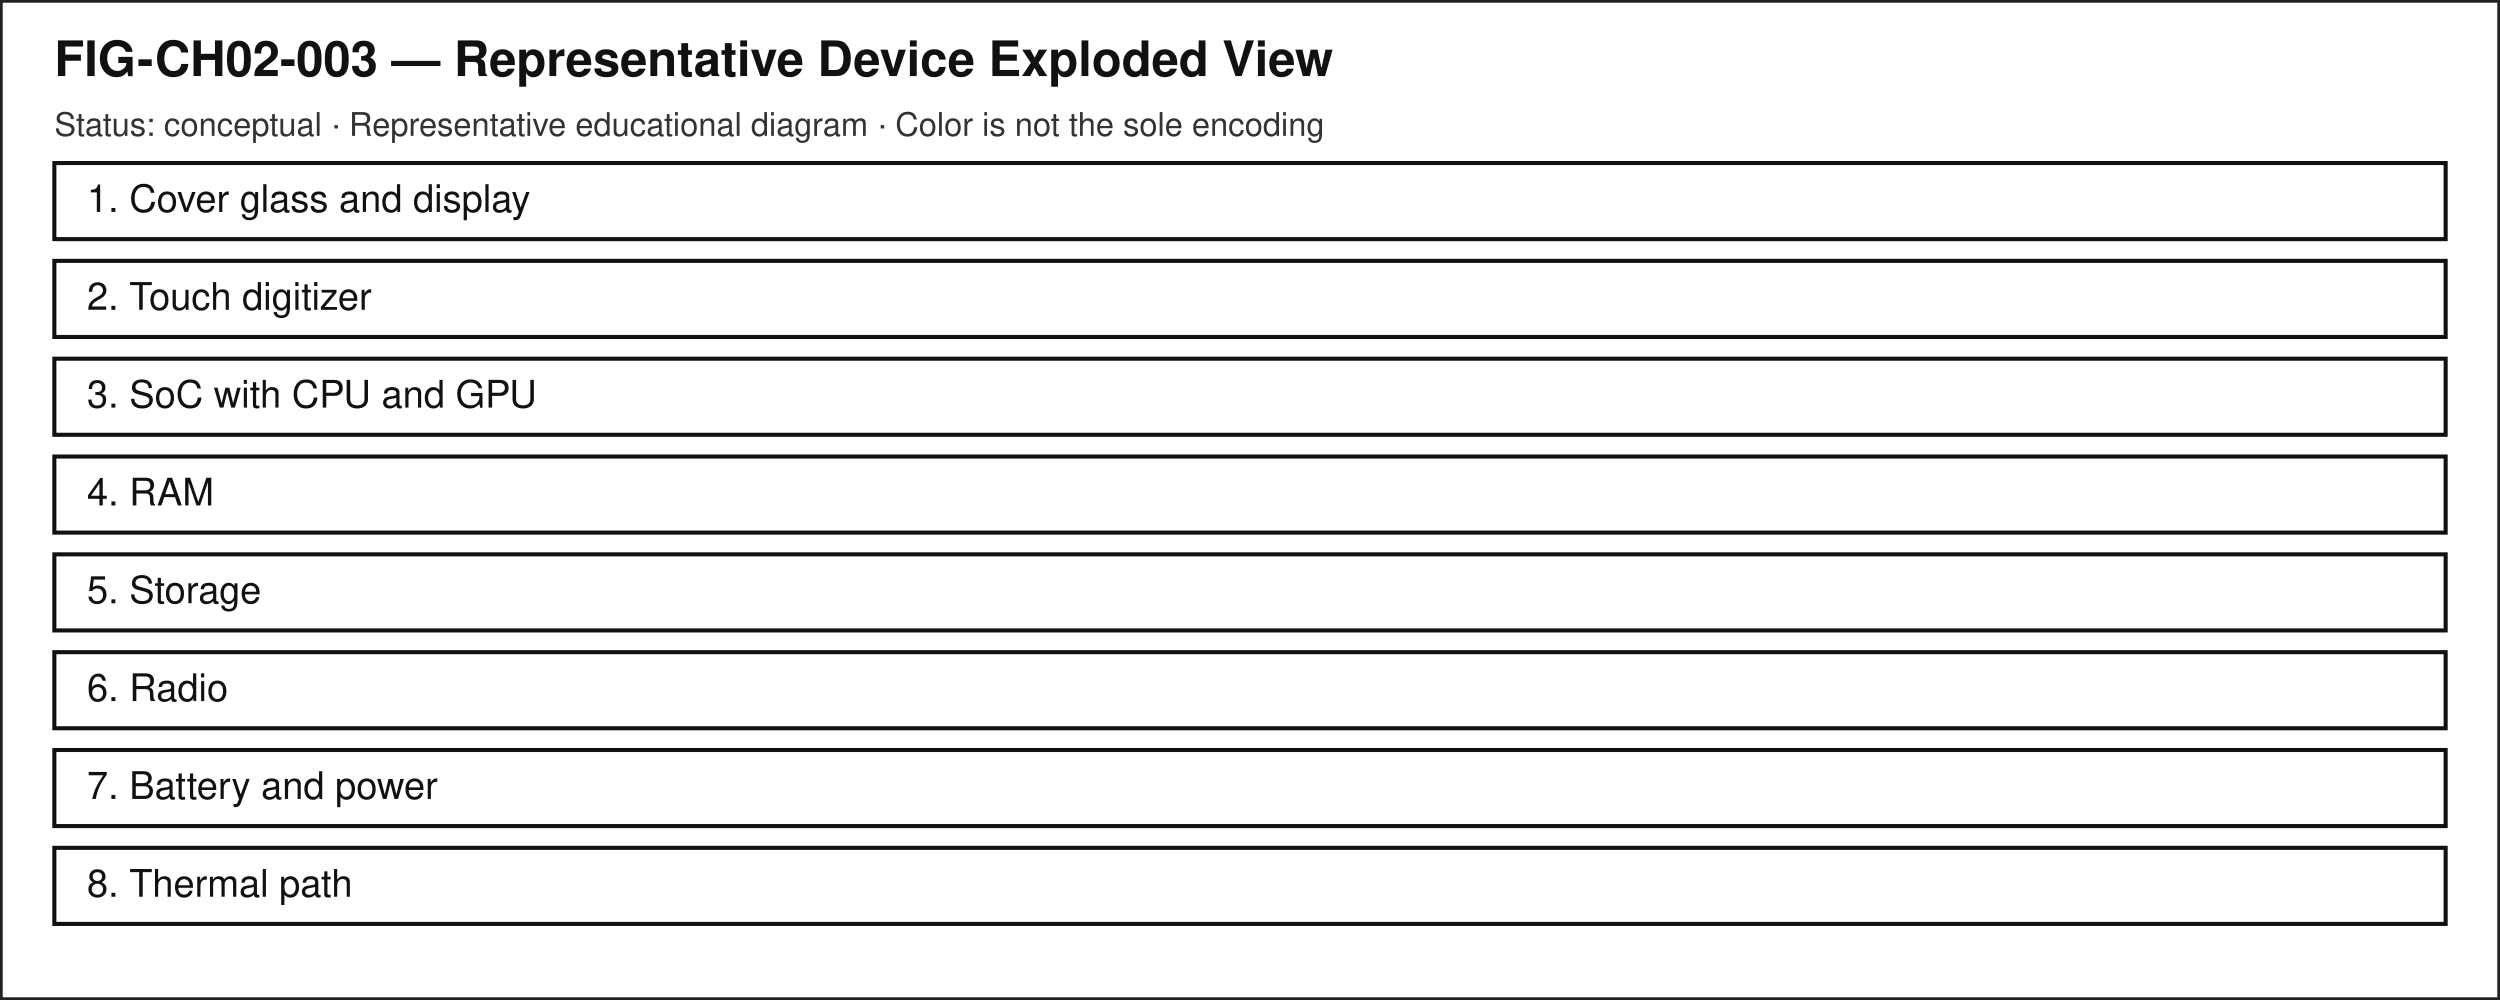
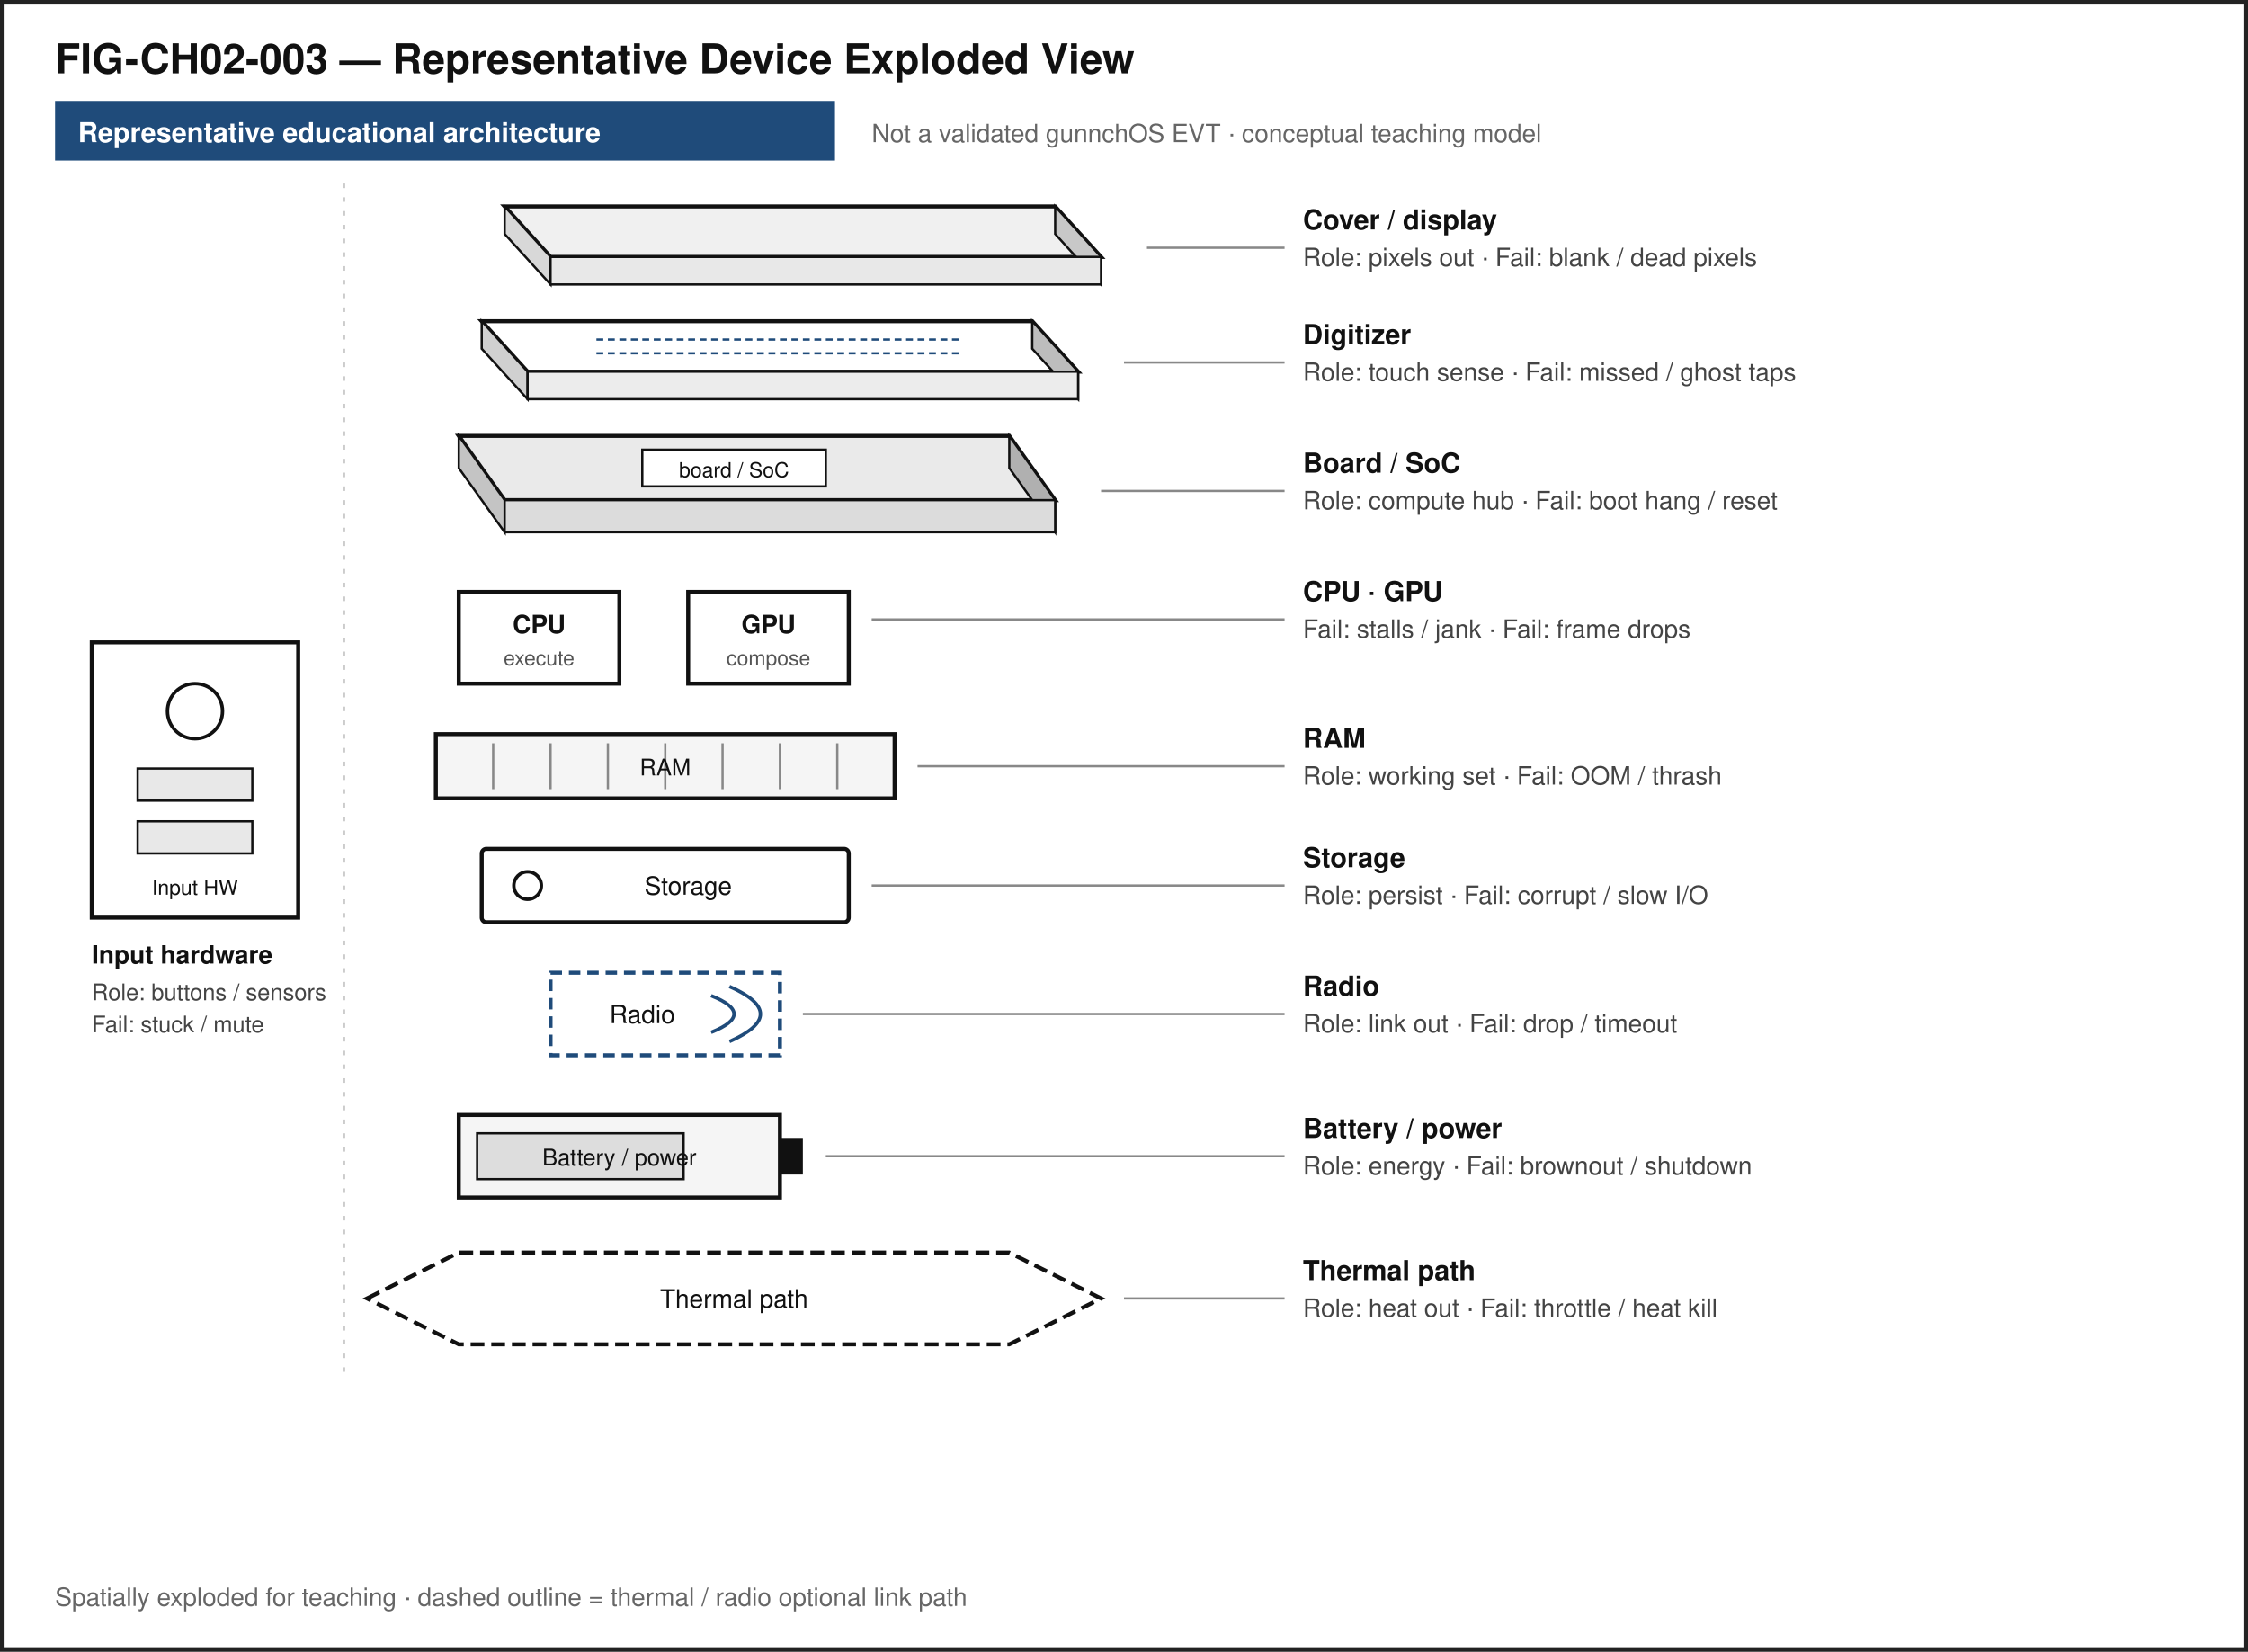
- <svg xmlns="http://www.w3.org/2000/svg" width="920" height="368" role="img" aria-label="Exploded educational view of display, digitizer, SoC, memory, storage, radio, battery, and thermal path.">
-   <rect width="100%" height="100%" fill="#ffffff" stroke="#222222" stroke-width="2" />
-   <text x="20" y="28" font-family="Helvetica,Arial,sans-serif" font-size="18" font-weight="bold" fill="#111">FIG-CH02-003 — Representative Device Exploded View</text>
-   <text x="20" y="50" font-family="Helvetica,Arial,sans-serif" font-size="12" fill="#333">Status: conceptual · Representative educational diagram · Color is not the sole encoding</text>
-   <rect x="20" y="60" width="880" height="28" fill="none" stroke="#111" stroke-width="1.5" />
-   <text x="32" y="78" font-family="Helvetica,Arial,sans-serif" font-size="14" fill="#111">1. Cover glass and display</text>
-   <rect x="20" y="96" width="880" height="28" fill="none" stroke="#111" stroke-width="1.5" />
-   <text x="32" y="114" font-family="Helvetica,Arial,sans-serif" font-size="14" fill="#111">2. Touch digitizer</text>
-   <rect x="20" y="132" width="880" height="28" fill="none" stroke="#111" stroke-width="1.5" />
-   <text x="32" y="150" font-family="Helvetica,Arial,sans-serif" font-size="14" fill="#111">3. SoC with CPU and GPU</text>
-   <rect x="20" y="168" width="880" height="28" fill="none" stroke="#111" stroke-width="1.5" />
-   <text x="32" y="186" font-family="Helvetica,Arial,sans-serif" font-size="14" fill="#111">4. RAM</text>
-   <rect x="20" y="204" width="880" height="28" fill="none" stroke="#111" stroke-width="1.5" />
-   <text x="32" y="222" font-family="Helvetica,Arial,sans-serif" font-size="14" fill="#111">5. Storage</text>
-   <rect x="20" y="240" width="880" height="28" fill="none" stroke="#111" stroke-width="1.5" />
-   <text x="32" y="258" font-family="Helvetica,Arial,sans-serif" font-size="14" fill="#111">6. Radio</text>
-   <rect x="20" y="276" width="880" height="28" fill="none" stroke="#111" stroke-width="1.5" />
-   <text x="32" y="294" font-family="Helvetica,Arial,sans-serif" font-size="14" fill="#111">7. Battery and power</text>
-   <rect x="20" y="312" width="880" height="28" fill="none" stroke="#111" stroke-width="1.5" />
-   <text x="32" y="330" font-family="Helvetica,Arial,sans-serif" font-size="14" fill="#111">8. Thermal path</text>
+ <svg xmlns="http://www.w3.org/2000/svg" width="980" height="720" viewBox="0 0 980 720" role="img" aria-label="Exploded educational device: cover, digitizer, board, CPU, GPU, RAM, storage, radio, battery, thermal, input.">
+   <rect width="980" height="720" fill="#ffffff" />
+   <rect x="1" y="1" width="978" height="718" fill="none" stroke="#222222" stroke-width="2" />
+   <text x="24" y="32" font-family="Helvetica,Arial,sans-serif" font-size="18" font-weight="bold" fill="#111111">FIG-CH02-003 — Representative Device Exploded View</text>
+   <rect x="24" y="44" width="340" height="26" fill="#1F4B7A" />
+   <text x="34" y="62" font-family="Helvetica,Arial,sans-serif" font-size="12" font-weight="bold" fill="#ffffff">Representative educational architecture</text>
+   <text x="380" y="62" font-family="Helvetica,Arial,sans-serif" font-size="11" fill="#666666">Not a validated gunnchOS EVT · conceptual teaching model</text>
+   <g transform="translate(180,90)">
+     <path d="M40,0 L280,0 L300,22 L60,22 Z" fill="#f0f0f0" stroke="#111111" stroke-width="1.75" />
+     <path d="M40,0 L60,22 L60,34 L40,12 Z" fill="#d8d8d8" stroke="#111111" stroke-width="1" />
+     <path d="M280,0 L300,22 L300,34 L280,12 Z" fill="#c8c8c8" stroke="#111111" stroke-width="1" />
+     <path d="M60,22 L300,22 L300,34 L60,34 Z" fill="#e8e8e8" stroke="#111111" stroke-width="1" />
+   </g>
+   <line x1="500" y1="108" x2="560" y2="108" stroke="#888888" stroke-width="1" />
+   <text x="568" y="100" font-family="Helvetica,Arial,sans-serif" font-size="12" font-weight="bold" fill="#111111">Cover / display</text>
+   <text x="568" y="116" font-family="Helvetica,Arial,sans-serif" font-size="11" fill="#444444">Role: pixels out · Fail: blank / dead pixels</text>
+   <g transform="translate(170,140)">
+     <path d="M40,0 L280,0 L300,22 L60,22 Z" fill="#ffffff" stroke="#111111" stroke-width="1.75" />
+     <path d="M40,0 L60,22 L60,34 L40,12 Z" fill="#d0d0d0" stroke="#111111" stroke-width="1" />
+     <path d="M280,0 L300,22 L300,34 L280,12 Z" fill="#bdbdbd" stroke="#111111" stroke-width="1" />
+     <path d="M60,22 L300,22 L300,34 L60,34 Z" fill="#ececec" stroke="#111111" stroke-width="1" />
+     <line x1="90" y1="8" x2="250" y2="8" stroke="#1F4B7A" stroke-width="1" stroke-dasharray="3 2" />
+     <line x1="90" y1="14" x2="250" y2="14" stroke="#1F4B7A" stroke-width="1" stroke-dasharray="3 2" />
+   </g>
+   <line x1="490" y1="158" x2="560" y2="158" stroke="#888888" stroke-width="1" />
+   <text x="568" y="150" font-family="Helvetica,Arial,sans-serif" font-size="12" font-weight="bold" fill="#111111">Digitizer</text>
+   <text x="568" y="166" font-family="Helvetica,Arial,sans-serif" font-size="11" fill="#444444">Role: touch sense · Fail: missed / ghost taps</text>
+   <g transform="translate(160,190)">
+     <path d="M40,0 L280,0 L300,28 L60,28 Z" fill="#eaeaea" stroke="#111111" stroke-width="1.75" />
+     <path d="M40,0 L60,28 L60,42 L40,14 Z" fill="#c4c4c4" stroke="#111111" stroke-width="1" />
+     <path d="M280,0 L300,28 L300,42 L280,14 Z" fill="#b0b0b0" stroke="#111111" stroke-width="1" />
+     <path d="M60,28 L300,28 L300,42 L60,42 Z" fill="#dcdcdc" stroke="#111111" stroke-width="1" />
+     <rect x="120" y="6" width="80" height="16" fill="#ffffff" stroke="#111111" stroke-width="1" />
+     <text x="160" y="18" text-anchor="middle" font-family="Helvetica,Arial,sans-serif" font-size="9" fill="#111111">board / SoC</text>
+   </g>
+   <line x1="480" y1="214" x2="560" y2="214" stroke="#888888" stroke-width="1" />
+   <text x="568" y="206" font-family="Helvetica,Arial,sans-serif" font-size="12" font-weight="bold" fill="#111111">Board / SoC</text>
+   <text x="568" y="222" font-family="Helvetica,Arial,sans-serif" font-size="11" fill="#444444">Role: compute hub · Fail: boot hang / reset</text>
+   <g transform="translate(200,258)">
+     <rect x="0" y="0" width="70" height="40" fill="#ffffff" stroke="#111111" stroke-width="1.75" />
+     <text x="35" y="18" text-anchor="middle" font-family="Helvetica,Arial,sans-serif" font-size="11" font-weight="bold" fill="#111111">CPU</text>
+     <text x="35" y="32" text-anchor="middle" font-family="Helvetica,Arial,sans-serif" font-size="9" fill="#555555">execute</text>
+     <rect x="100" y="0" width="70" height="40" fill="#ffffff" stroke="#111111" stroke-width="1.75" />
+     <text x="135" y="18" text-anchor="middle" font-family="Helvetica,Arial,sans-serif" font-size="11" font-weight="bold" fill="#111111">GPU</text>
+     <text x="135" y="32" text-anchor="middle" font-family="Helvetica,Arial,sans-serif" font-size="9" fill="#555555">compose</text>
+   </g>
+   <line x1="380" y1="270" x2="560" y2="270" stroke="#888888" stroke-width="1" />
+   <text x="568" y="262" font-family="Helvetica,Arial,sans-serif" font-size="12" font-weight="bold" fill="#111111">CPU · GPU</text>
+   <text x="568" y="278" font-family="Helvetica,Arial,sans-serif" font-size="11" fill="#444444">Fail: stalls / jank · Fail: frame drops</text>
+   <g transform="translate(190,320)">
+     <rect x="0" y="0" width="200" height="28" fill="#f5f5f5" stroke="#111111" stroke-width="1.75" />
+     <line x1="25" y1="4" x2="25" y2="24" stroke="#888" stroke-width="1" />
+     <line x1="50" y1="4" x2="50" y2="24" stroke="#888" stroke-width="1" />
+     <line x1="75" y1="4" x2="75" y2="24" stroke="#888" stroke-width="1" />
+     <line x1="100" y1="4" x2="100" y2="24" stroke="#888" stroke-width="1" />
+     <line x1="125" y1="4" x2="125" y2="24" stroke="#888" stroke-width="1" />
+     <line x1="150" y1="4" x2="150" y2="24" stroke="#888" stroke-width="1" />
+     <line x1="175" y1="4" x2="175" y2="24" stroke="#888" stroke-width="1" />
+     <text x="100" y="18" text-anchor="middle" font-family="Helvetica,Arial,sans-serif" font-size="10" fill="#111111">RAM</text>
+   </g>
+   <line x1="400" y1="334" x2="560" y2="334" stroke="#888888" stroke-width="1" />
+   <text x="568" y="326" font-family="Helvetica,Arial,sans-serif" font-size="12" font-weight="bold" fill="#111111">RAM</text>
+   <text x="568" y="342" font-family="Helvetica,Arial,sans-serif" font-size="11" fill="#444444">Role: working set · Fail: OOM / thrash</text>
+   <g transform="translate(210,370)">
+     <rect x="0" y="0" width="160" height="32" rx="2" fill="#ffffff" stroke="#111111" stroke-width="1.75" />
+     <circle cx="20" cy="16" r="6" fill="none" stroke="#111111" stroke-width="1.5" />
+     <text x="90" y="20" text-anchor="middle" font-family="Helvetica,Arial,sans-serif" font-size="11" fill="#111111">Storage</text>
+   </g>
+   <line x1="380" y1="386" x2="560" y2="386" stroke="#888888" stroke-width="1" />
+   <text x="568" y="378" font-family="Helvetica,Arial,sans-serif" font-size="12" font-weight="bold" fill="#111111">Storage</text>
+   <text x="568" y="394" font-family="Helvetica,Arial,sans-serif" font-size="11" fill="#444444">Role: persist · Fail: corrupt / slow I/O</text>
+   <g transform="translate(240,424)">
+     <rect x="0" y="0" width="100" height="36" fill="#ffffff" stroke="#1F4B7A" stroke-width="1.75" stroke-dasharray="5 3" />
+     <path d="M70,10 Q90,18 70,26" fill="none" stroke="#1F4B7A" stroke-width="1.5" />
+     <path d="M78,6 Q105,18 78,30" fill="none" stroke="#1F4B7A" stroke-width="1.5" />
+     <text x="40" y="22" text-anchor="middle" font-family="Helvetica,Arial,sans-serif" font-size="11" fill="#111111">Radio</text>
+   </g>
+   <line x1="350" y1="442" x2="560" y2="442" stroke="#888888" stroke-width="1" />
+   <text x="568" y="434" font-family="Helvetica,Arial,sans-serif" font-size="12" font-weight="bold" fill="#111111">Radio</text>
+   <text x="568" y="450" font-family="Helvetica,Arial,sans-serif" font-size="11" fill="#444444">Role: link out · Fail: drop / timeout</text>
+   <g transform="translate(200,482)">
+     <rect x="0" y="4" width="140" height="36" fill="#f5f5f5" stroke="#111111" stroke-width="1.75" />
+     <rect x="140" y="14" width="10" height="16" fill="#111111" />
+     <rect x="8" y="12" width="90" height="20" fill="#dddddd" stroke="#111111" stroke-width="1" />
+     <text x="70" y="26" text-anchor="middle" font-family="Helvetica,Arial,sans-serif" font-size="10" fill="#111111">Battery / power</text>
+   </g>
+   <line x1="360" y1="504" x2="560" y2="504" stroke="#888888" stroke-width="1" />
+   <text x="568" y="496" font-family="Helvetica,Arial,sans-serif" font-size="12" font-weight="bold" fill="#111111">Battery / power</text>
+   <text x="568" y="512" font-family="Helvetica,Arial,sans-serif" font-size="11" fill="#444444">Role: energy · Fail: brownout / shutdown</text>
+   <g transform="translate(160,546)">
+     <path d="M0,20 L40,0 L280,0 L320,20 L280,40 L40,40 Z" fill="none" stroke="#111111" stroke-width="1.75" stroke-dasharray="6 3" />
+     <text x="160" y="24" text-anchor="middle" font-family="Helvetica,Arial,sans-serif" font-size="11" fill="#111111">Thermal path</text>
+   </g>
+   <line x1="490" y1="566" x2="560" y2="566" stroke="#888888" stroke-width="1" />
+   <text x="568" y="558" font-family="Helvetica,Arial,sans-serif" font-size="12" font-weight="bold" fill="#111111">Thermal path</text>
+   <text x="568" y="574" font-family="Helvetica,Arial,sans-serif" font-size="11" fill="#444444">Role: heat out · Fail: throttle / heat kill</text>
+   <g transform="translate(40,280)">
+     <rect x="0" y="0" width="90" height="120" fill="#ffffff" stroke="#111111" stroke-width="1.75" />
+     <circle cx="45" cy="30" r="12" fill="none" stroke="#111111" stroke-width="1.5" />
+     <rect x="20" y="55" width="50" height="14" fill="#e8e8e8" stroke="#111111" stroke-width="1" />
+     <rect x="20" y="78" width="50" height="14" fill="#e8e8e8" stroke="#111111" stroke-width="1" />
+     <text x="45" y="110" text-anchor="middle" font-family="Helvetica,Arial,sans-serif" font-size="9" fill="#111111">Input HW</text>
+   </g>
+   <text x="40" y="420" font-family="Helvetica,Arial,sans-serif" font-size="11" font-weight="bold" fill="#111111">Input hardware</text>
+   <text x="40" y="436" font-family="Helvetica,Arial,sans-serif" font-size="10" fill="#444444">Role: buttons / sensors</text>
+   <text x="40" y="450" font-family="Helvetica,Arial,sans-serif" font-size="10" fill="#444444">Fail: stuck / mute</text>
+   <line x1="150" y1="80" x2="150" y2="600" stroke="#cccccc" stroke-width="1" stroke-dasharray="2 4" />
+   <text x="24" y="700" font-family="Helvetica,Arial,sans-serif" font-size="11" fill="#666666">Spatially exploded for teaching · dashed outline = thermal / radio optional link path</text>
</svg>
